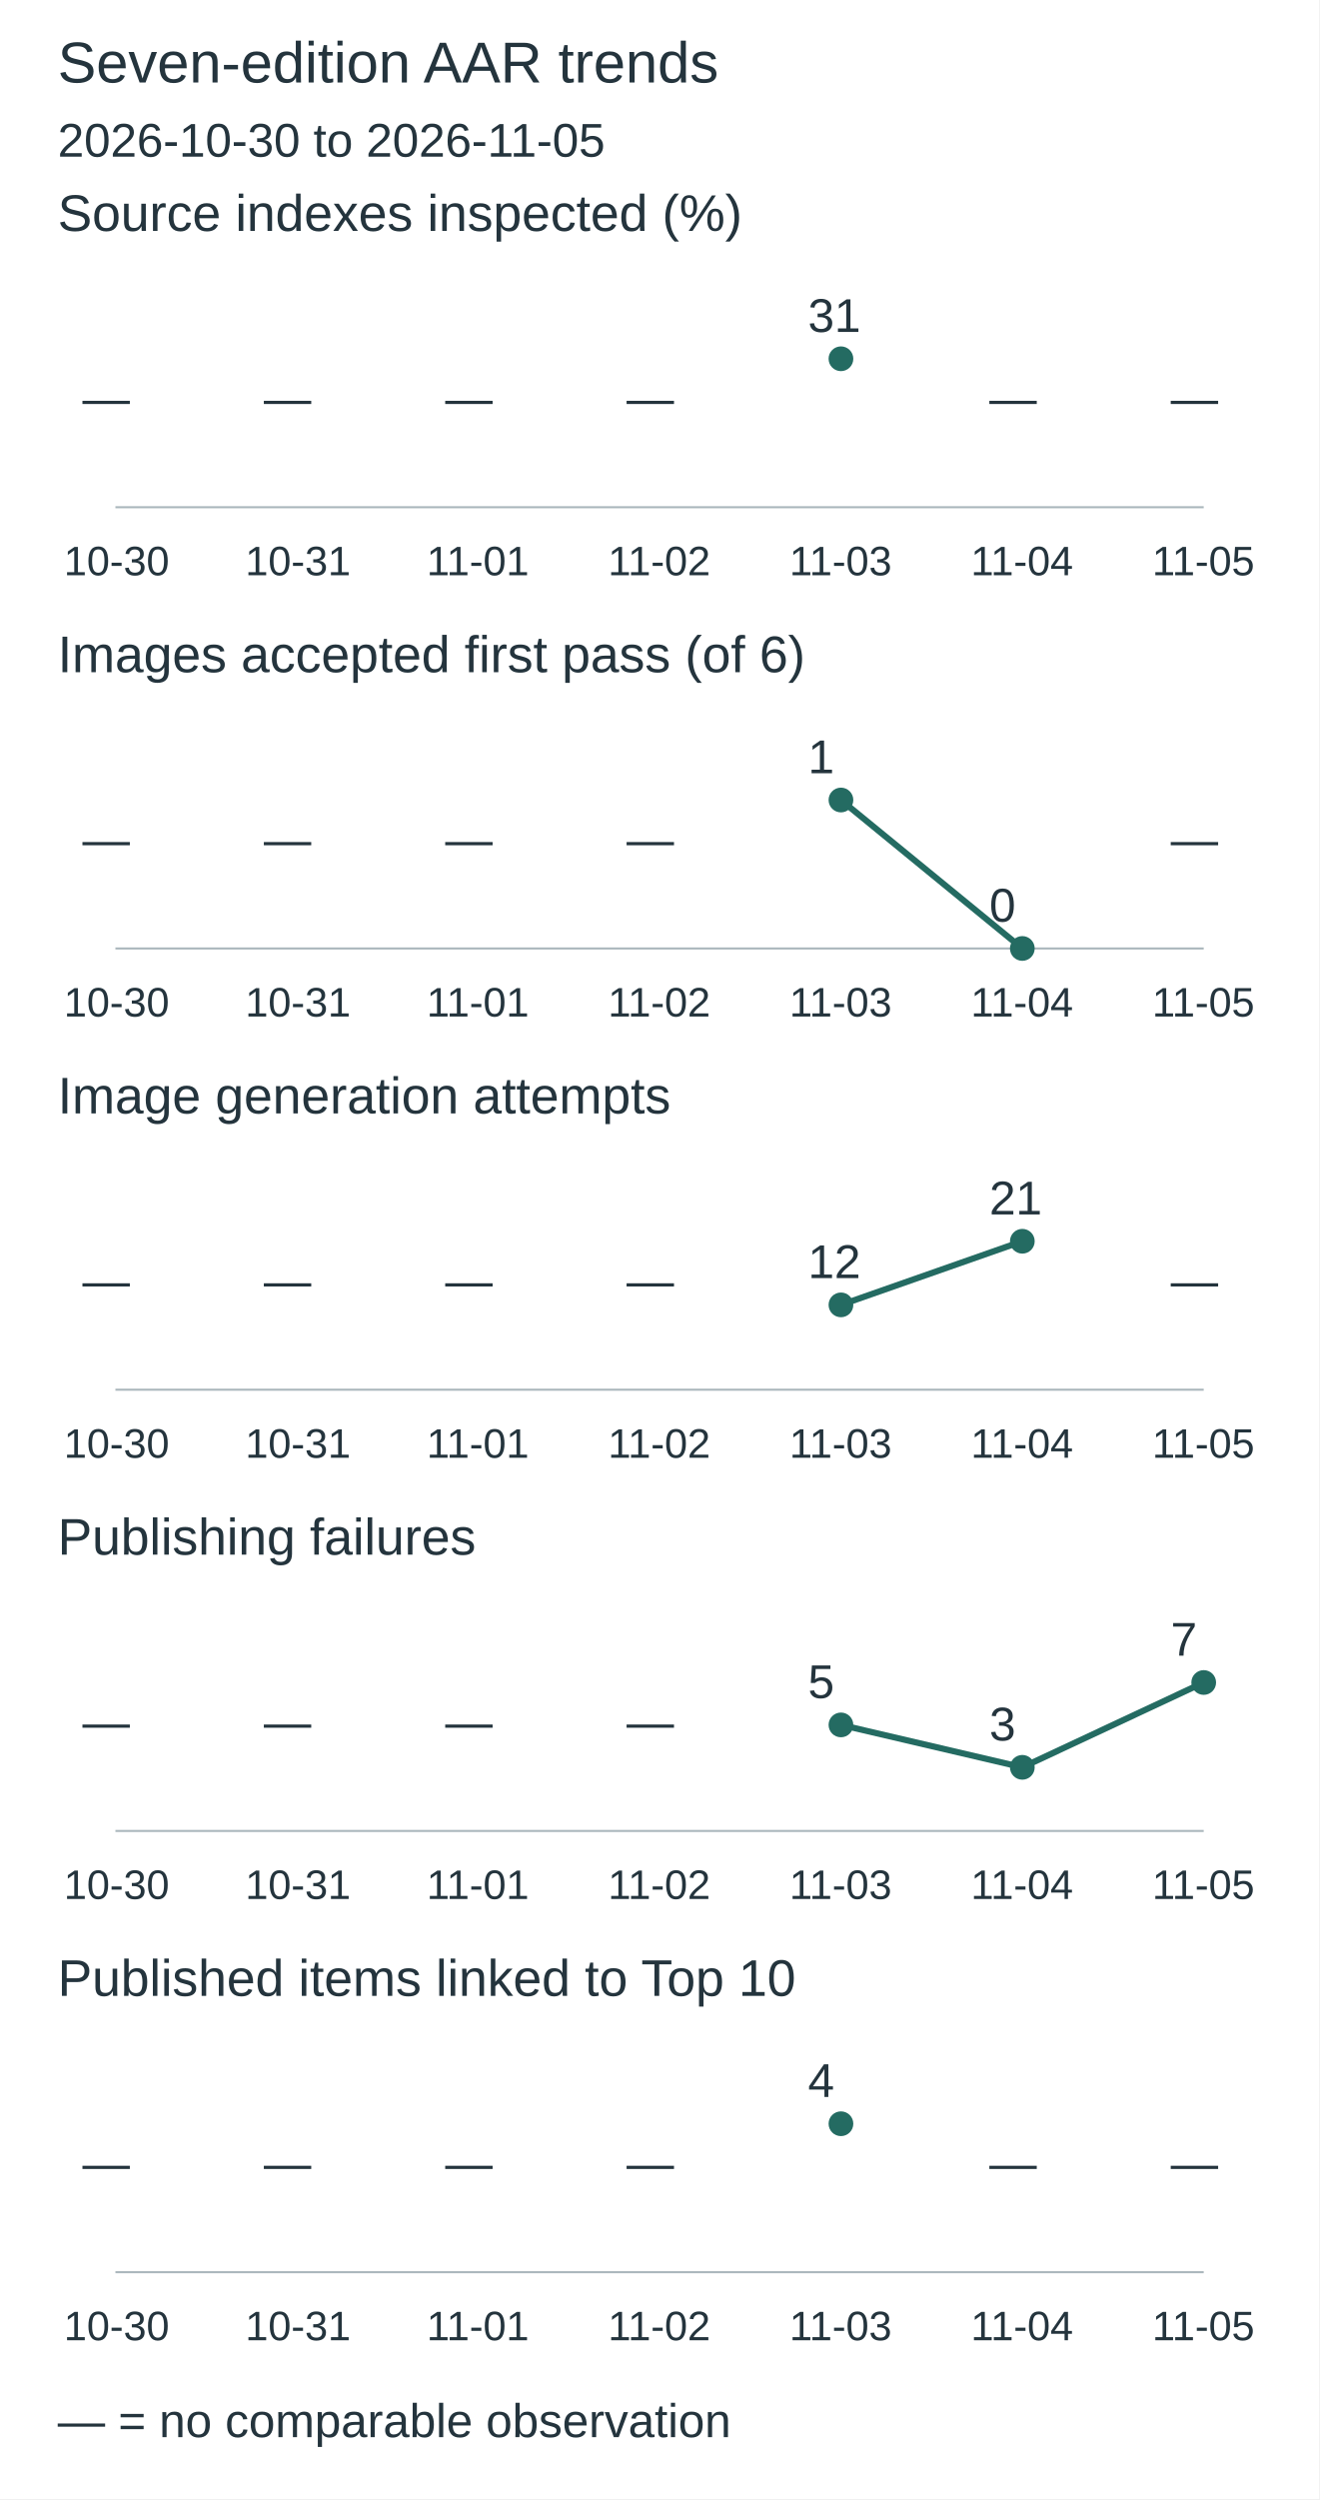
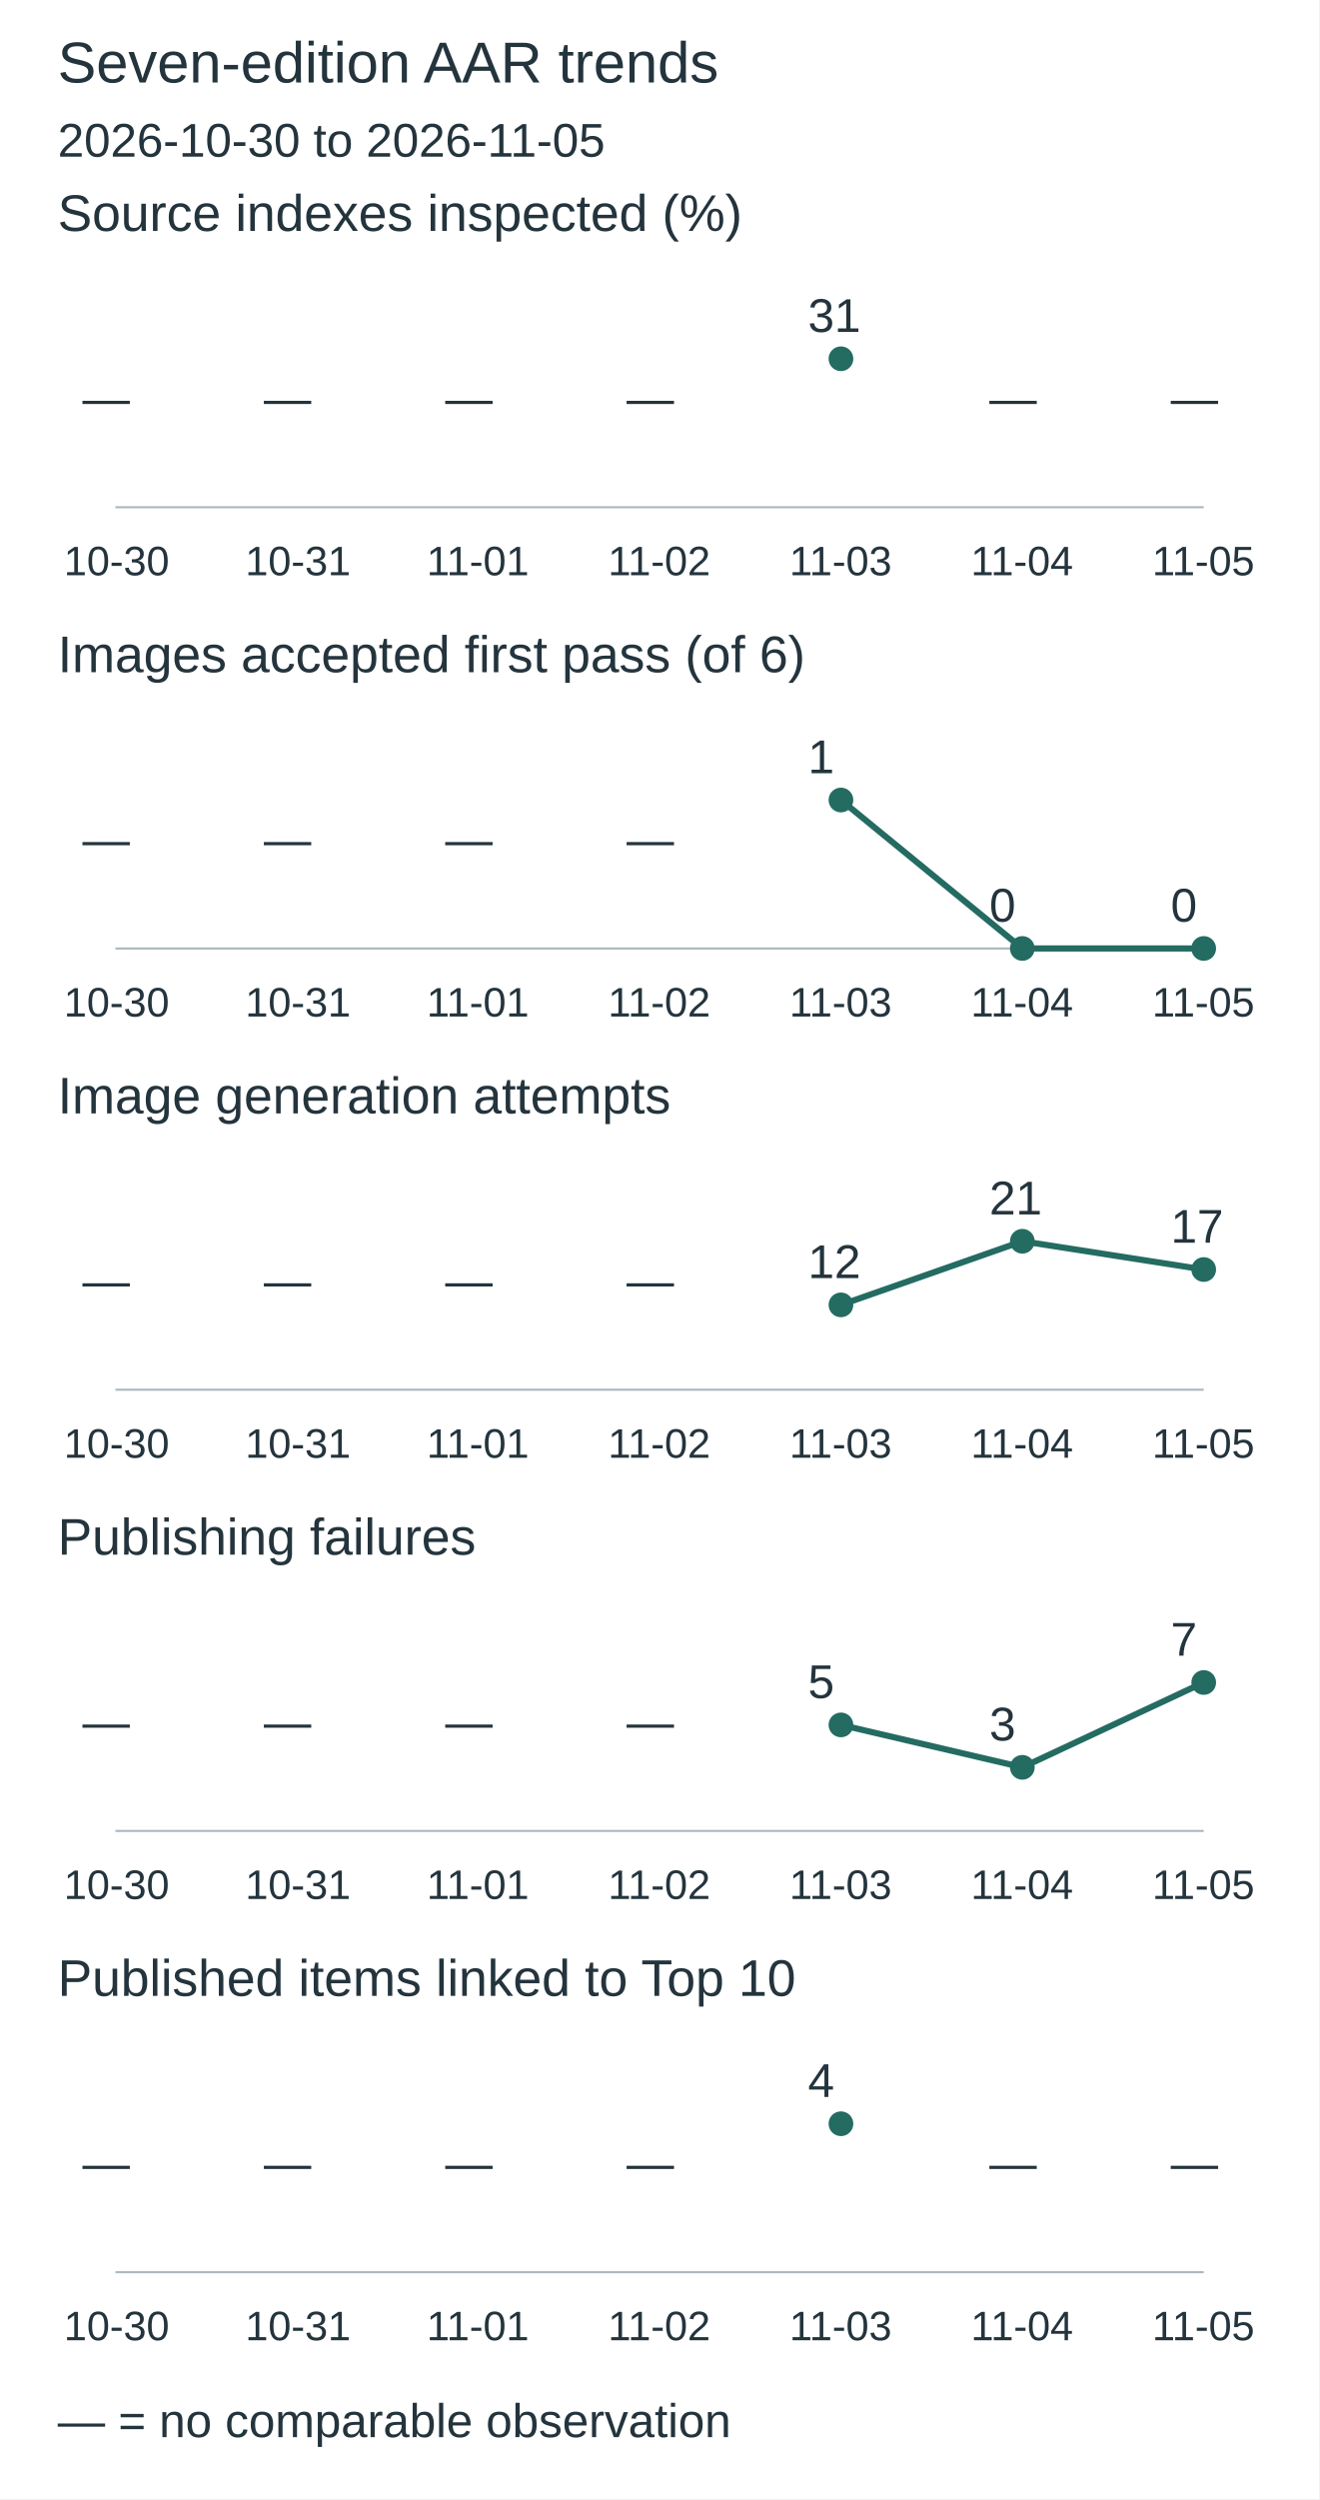
<svg xmlns="http://www.w3.org/2000/svg" width="640" height="1212" viewBox="0 0 640 1212" role="img" aria-label="Seven-edition AAR trends">
  <rect width="640" height="1212" fill="white" />
  <g font-family="Arial,sans-serif" fill="#24343d">
    <text x="28" y="40" font-size="28">Seven-edition AAR trends</text>
    <text x="28" y="76" font-size="23">2026-10-30 to 2026-11-05</text>
    <text x="28" y="112" font-size="25">Source indexes inspected (%)</text>
    <line x1="56" x2="584" y1="246" y2="246" stroke="#aab6bc" />
    <text x="40" y="201" font-size="23">—</text>
    <text x="31" y="279" font-size="20">10-30</text>
    <text x="128" y="201" font-size="23">—</text>
    <text x="119" y="279" font-size="20">10-31</text>
    <text x="216" y="201" font-size="23">—</text>
    <text x="207" y="279" font-size="20">11-01</text>
    <text x="304" y="201" font-size="23">—</text>
    <text x="295" y="279" font-size="20">11-02</text>
    <circle cx="408" cy="174" r="6" fill="#246b62" />
    <text x="392" y="161" font-size="23">31</text>
    <text x="383" y="279" font-size="20">11-03</text>
    <text x="480" y="201" font-size="23">—</text>
    <text x="471" y="279" font-size="20">11-04</text>
    <text x="568" y="201" font-size="23">—</text>
    <text x="559" y="279" font-size="20">11-05</text>
    <text x="28" y="326" font-size="25">Images accepted first pass (of 6)</text>
    <line x1="56" x2="584" y1="460" y2="460" stroke="#aab6bc" />
    <text x="40" y="415" font-size="23">—</text>
    <text x="31" y="493" font-size="20">10-30</text>
    <text x="128" y="415" font-size="23">—</text>
    <text x="119" y="493" font-size="20">10-31</text>
    <text x="216" y="415" font-size="23">—</text>
    <text x="207" y="493" font-size="20">11-01</text>
    <text x="304" y="415" font-size="23">—</text>
    <text x="295" y="493" font-size="20">11-02</text>
    <circle cx="408" cy="388" r="6" fill="#246b62" />
    <text x="392" y="375" font-size="23">1</text>
    <text x="383" y="493" font-size="20">11-03</text>
    <line x1="408" y1="388" x2="496" y2="460" stroke="#246b62" stroke-width="3" />
    <circle cx="496" cy="460" r="6" fill="#246b62" />
    <text x="480" y="447" font-size="23">0</text>
    <text x="471" y="493" font-size="20">11-04</text>
-     <text x="568" y="415" font-size="23">—</text>
+     <line x1="496" y1="460" x2="584" y2="460" stroke="#246b62" stroke-width="3" />
+     <circle cx="584" cy="460" r="6" fill="#246b62" />
+     <text x="568" y="447" font-size="23">0</text>
    <text x="559" y="493" font-size="20">11-05</text>
    <text x="28" y="540" font-size="25">Image generation attempts</text>
    <line x1="56" x2="584" y1="674" y2="674" stroke="#aab6bc" />
    <text x="40" y="629" font-size="23">—</text>
    <text x="31" y="707" font-size="20">10-30</text>
    <text x="128" y="629" font-size="23">—</text>
    <text x="119" y="707" font-size="20">10-31</text>
    <text x="216" y="629" font-size="23">—</text>
    <text x="207" y="707" font-size="20">11-01</text>
    <text x="304" y="629" font-size="23">—</text>
    <text x="295" y="707" font-size="20">11-02</text>
    <circle cx="408" cy="632.857" r="6" fill="#246b62" />
    <text x="392" y="619.857" font-size="23">12</text>
    <text x="383" y="707" font-size="20">11-03</text>
    <line x1="408" y1="632.857" x2="496" y2="602" stroke="#246b62" stroke-width="3" />
    <circle cx="496" cy="602" r="6" fill="#246b62" />
    <text x="480" y="589" font-size="23">21</text>
    <text x="471" y="707" font-size="20">11-04</text>
-     <text x="568" y="629" font-size="23">—</text>
+     <line x1="496" y1="602" x2="584" y2="615.714" stroke="#246b62" stroke-width="3" />
+     <circle cx="584" cy="615.714" r="6" fill="#246b62" />
+     <text x="568" y="602.714" font-size="23">17</text>
    <text x="559" y="707" font-size="20">11-05</text>
    <text x="28" y="754" font-size="25">Publishing failures</text>
    <line x1="56" x2="584" y1="888" y2="888" stroke="#aab6bc" />
    <text x="40" y="843" font-size="23">—</text>
    <text x="31" y="921" font-size="20">10-30</text>
    <text x="128" y="843" font-size="23">—</text>
    <text x="119" y="921" font-size="20">10-31</text>
    <text x="216" y="843" font-size="23">—</text>
    <text x="207" y="921" font-size="20">11-01</text>
    <text x="304" y="843" font-size="23">—</text>
    <text x="295" y="921" font-size="20">11-02</text>
    <circle cx="408" cy="836.571" r="6" fill="#246b62" />
    <text x="392" y="823.571" font-size="23">5</text>
    <text x="383" y="921" font-size="20">11-03</text>
    <line x1="408" y1="836.571" x2="496" y2="857.143" stroke="#246b62" stroke-width="3" />
    <circle cx="496" cy="857.143" r="6" fill="#246b62" />
    <text x="480" y="844.143" font-size="23">3</text>
    <text x="471" y="921" font-size="20">11-04</text>
    <line x1="496" y1="857.143" x2="584" y2="816" stroke="#246b62" stroke-width="3" />
    <circle cx="584" cy="816" r="6" fill="#246b62" />
    <text x="568" y="803" font-size="23">7</text>
    <text x="559" y="921" font-size="20">11-05</text>
    <text x="28" y="968" font-size="25">Published items linked to Top 10</text>
    <line x1="56" x2="584" y1="1102" y2="1102" stroke="#aab6bc" />
    <text x="40" y="1057" font-size="23">—</text>
    <text x="31" y="1135" font-size="20">10-30</text>
    <text x="128" y="1057" font-size="23">—</text>
    <text x="119" y="1135" font-size="20">10-31</text>
    <text x="216" y="1057" font-size="23">—</text>
    <text x="207" y="1135" font-size="20">11-01</text>
    <text x="304" y="1057" font-size="23">—</text>
    <text x="295" y="1135" font-size="20">11-02</text>
    <circle cx="408" cy="1030" r="6" fill="#246b62" />
    <text x="392" y="1017" font-size="23">4</text>
    <text x="383" y="1135" font-size="20">11-03</text>
    <text x="480" y="1057" font-size="23">—</text>
    <text x="471" y="1135" font-size="20">11-04</text>
    <text x="568" y="1057" font-size="23">—</text>
    <text x="559" y="1135" font-size="20">11-05</text>
    <text x="28" y="1182" font-size="23">— = no comparable observation</text>
  </g>
</svg>
